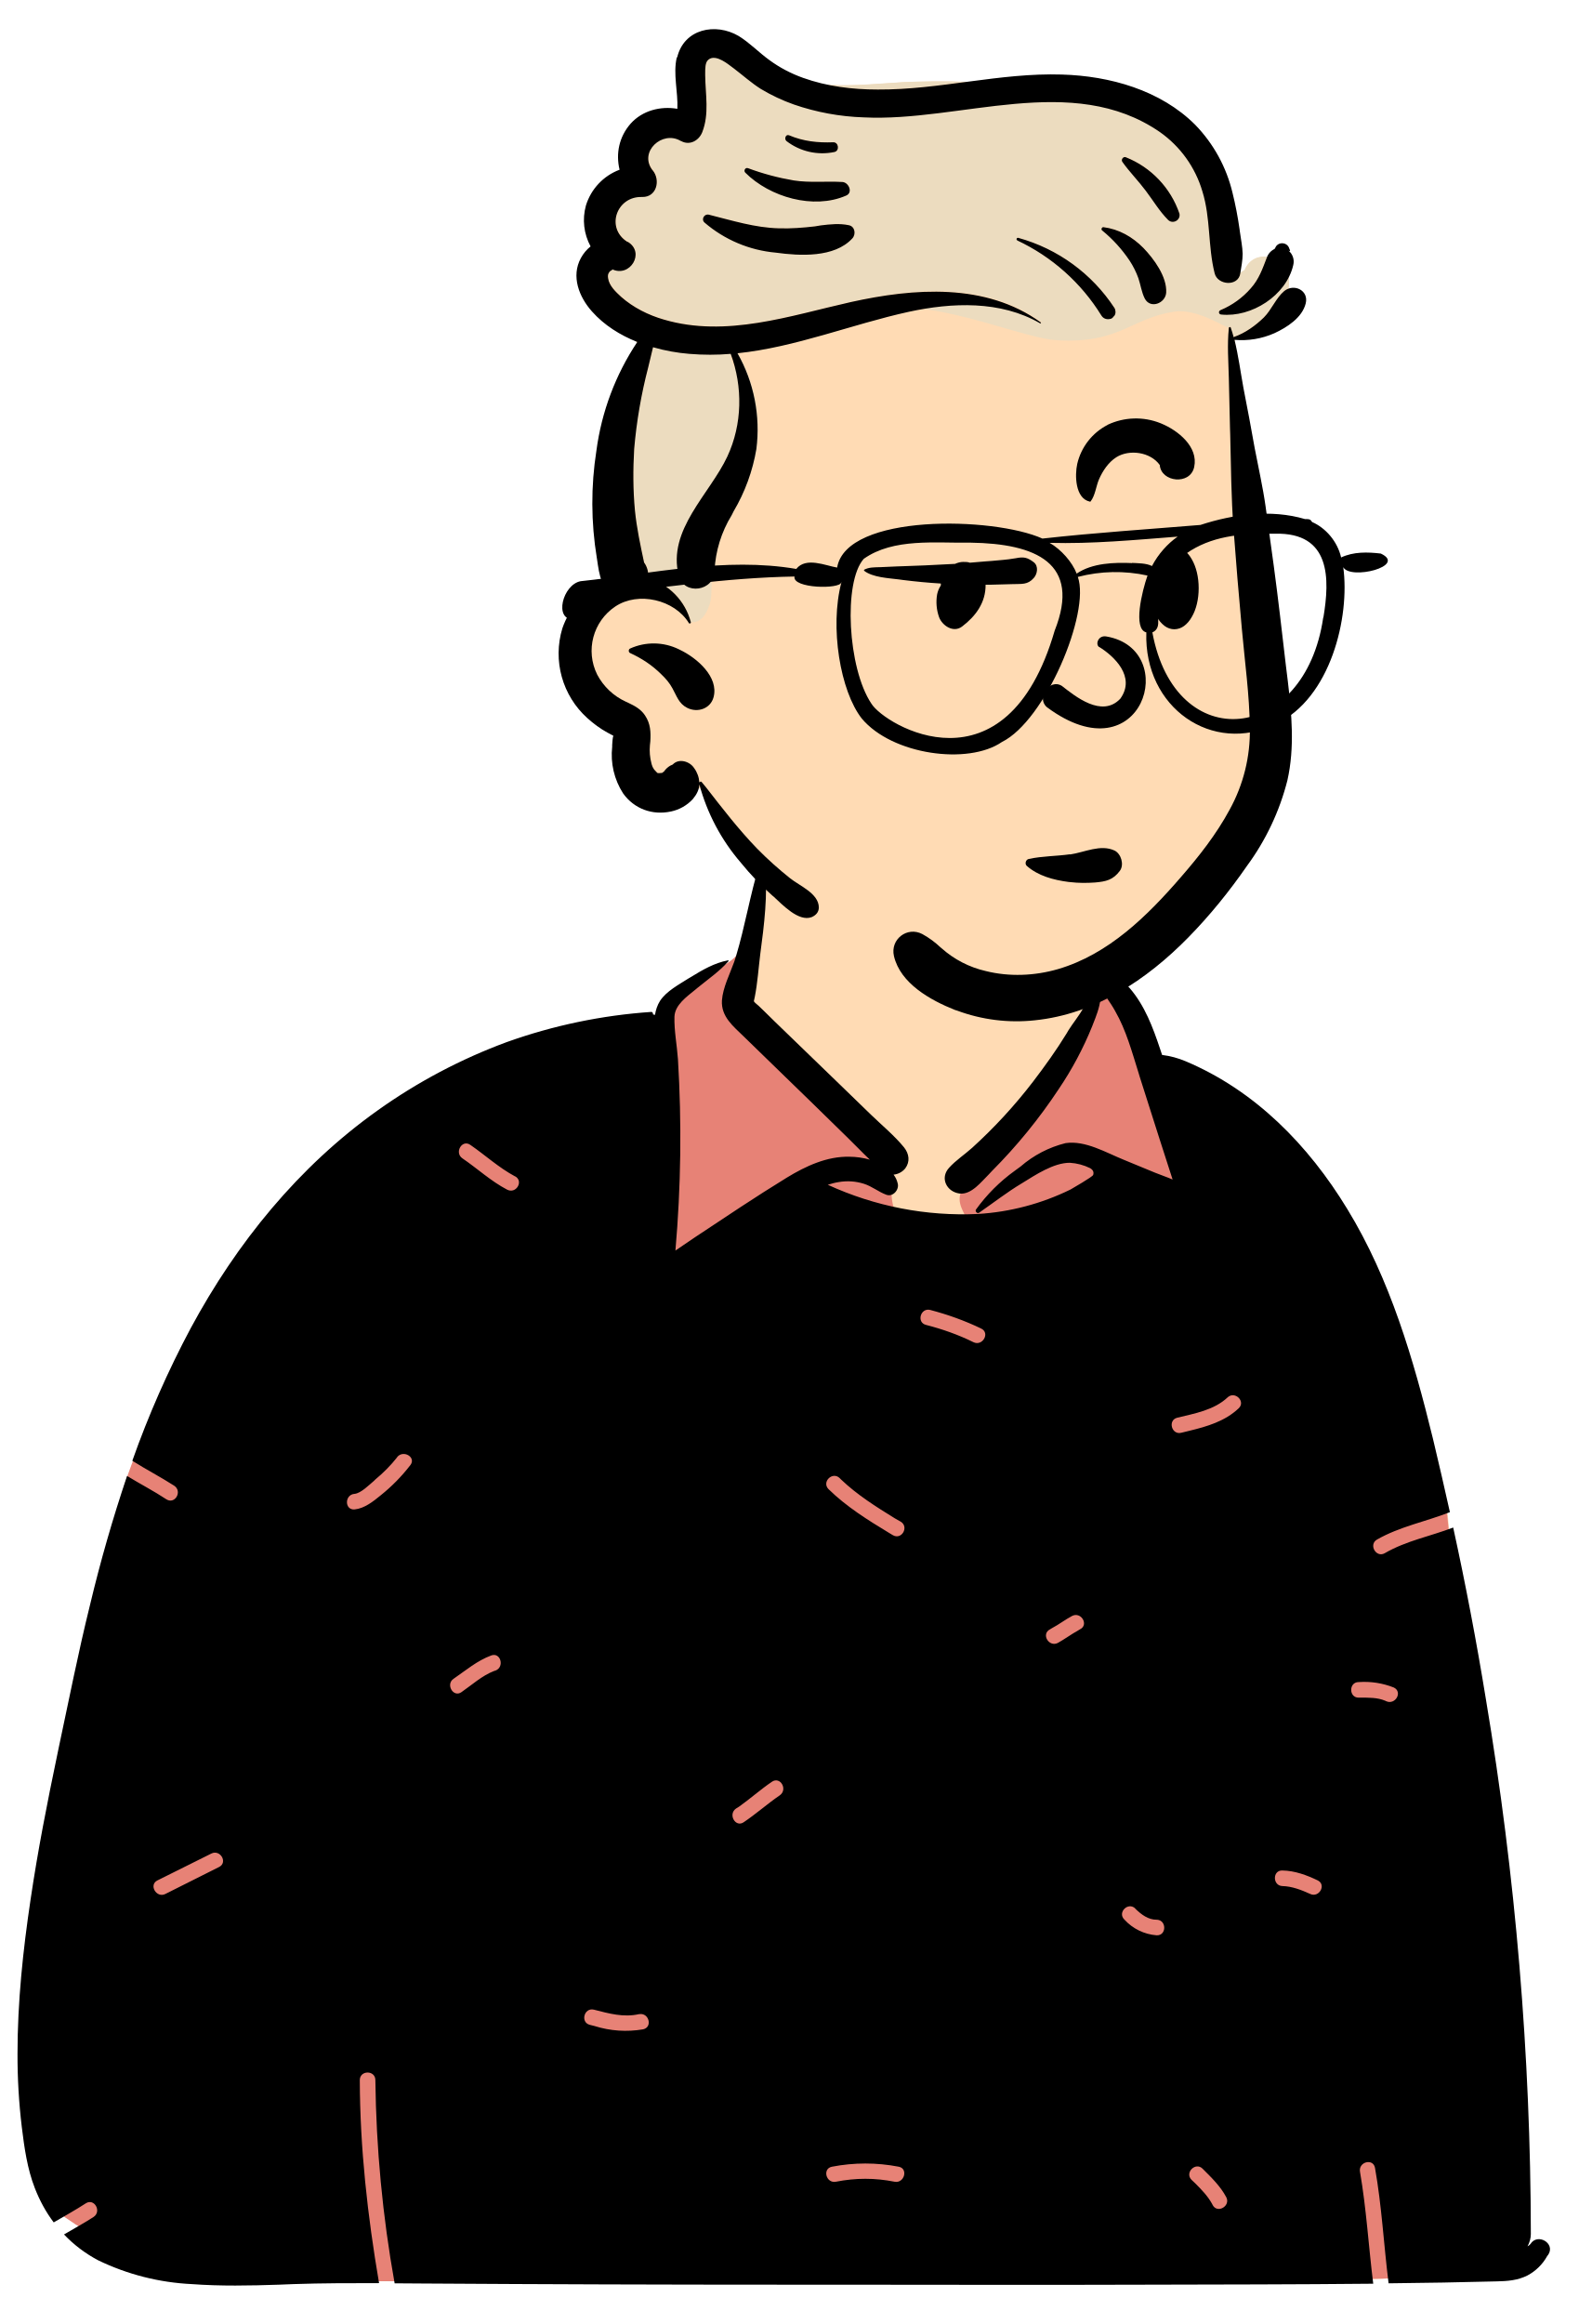
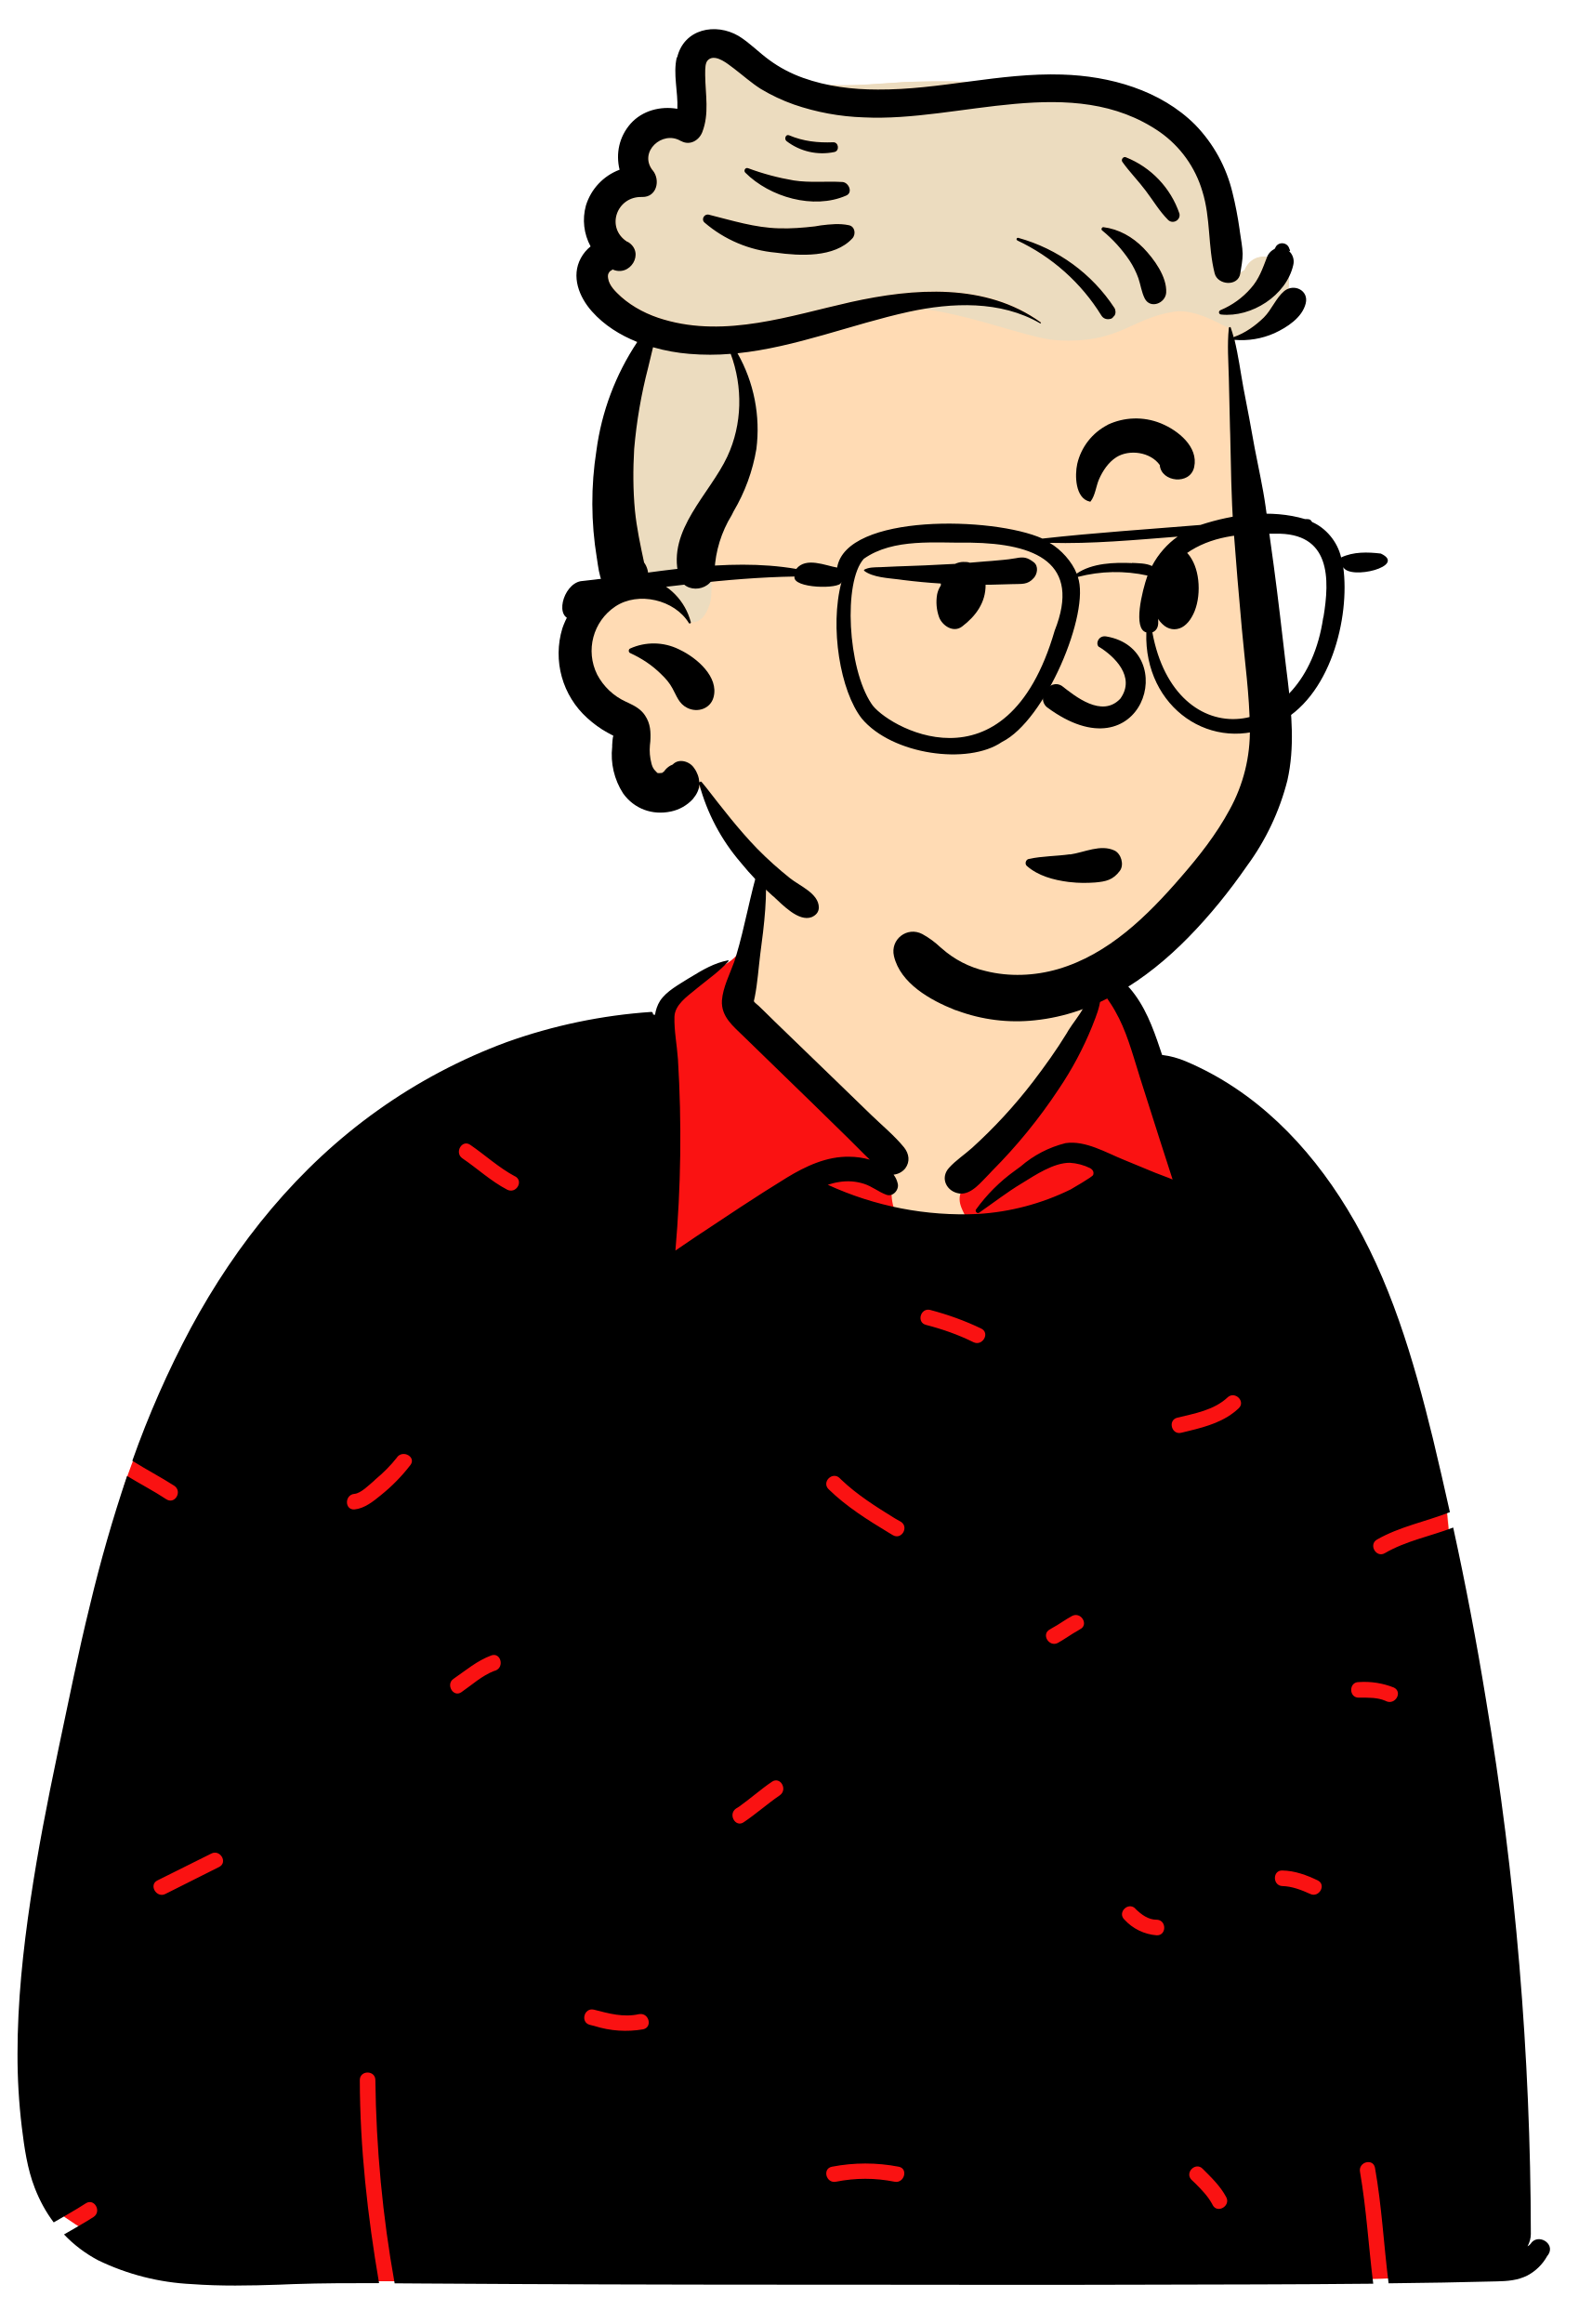
<svg xmlns="http://www.w3.org/2000/svg" width="818" height="1194" fill="none" viewBox="0 0 818 1194">
  <path fill="#FFDBB4" fill-rule="evenodd" d="M96.8 1170c61.2 1.7 119 3.5 180.2 0 97.8-6.1 384.8 4.8 447.8 0 4.8-.4 21.2 4.8 21.5 0 2.8-33.9 4.6-376-3.7-399.4C734.4 747 693.7 633.9 642 581c-14.4-14.2-36.4-19.7-48.6-36.2-10.4-18-9.6-28.5-20-38-4.4-4-15-5.7-22.9-11.4-8-7.9-.4-25.2-3.7-36.1-6.7-27.3-31.3-44.9-58.2-49-37.5-9-77-.5-95 29-6.6 10.9-3 24.2-11.3 41.7.6 13.3-14.9 16.5-24.1 21.7l-18.4 18.6c-56.6 31.8-123.2 49-172.8 91.8-42.1 42.8-84 92.2-102.8 150.1-3.9 15.8-5.1 32-6.7 48.2C52.8 858.5 40 904.3 29 950c-12.6 57.8-24.2 119.2-7.4 177.5 5 12.4 64 41.8 75 42.3z" clip-rule="evenodd" />
-   <path fill="#E78276" fill-rule="evenodd" d="M382 481l4.7.5v36.8l62.6 65 11.4 13.1c-6.8 24.3 0 36.5 20.6 36.5 30.8 0 7-9 12.8-21l.2-.6c4.2-8.3 18.6-25.9 43.1-52.8l28.2-47v-8.6l1 .4c2.6 1.1 4.9 2.2 6.4 3.7 10.4 9.4 9.5 20 20 38 12.2 16.4 34.2 21.9 48.6 36.2 51.8 52.7 92.5 165.8 100.7 189.4 8.3 23.5 6.5 365.6 3.7 399.4-.3 4.8-16.7-.4-21.5 0-63 4.8-350-6-447.9 0-61 3.6-119 1.7-180.1 0-11.1-.6-70.2-30-75-42.4-17-58.3-5.3-119.6 7.2-177.4l1.1-4.5c10.6-43.6 22.4-87.1 27-131.9l.3-2.3c1.6-16.1 2.8-32.4 6.7-48.2 18.7-57.8 60.6-107.3 102.8-150 49.1-42.4 114.9-59.7 171-91l1.8-.9 18.4-18.5.5-.4c9.3-5 24.2-8.4 23.6-21.4v-.1z" clip-rule="evenodd" />
+   <path fill="#fa1212" fill-rule="evenodd" d="M382 481l4.7.5v36.8l62.6 65 11.4 13.1c-6.8 24.3 0 36.5 20.6 36.5 30.8 0 7-9 12.8-21l.2-.6c4.2-8.3 18.6-25.9 43.1-52.8l28.2-47v-8.6l1 .4c2.6 1.1 4.9 2.2 6.4 3.7 10.4 9.4 9.5 20 20 38 12.2 16.4 34.2 21.9 48.6 36.2 51.8 52.7 92.5 165.8 100.7 189.4 8.3 23.5 6.5 365.6 3.7 399.4-.3 4.8-16.7-.4-21.5 0-63 4.8-350-6-447.9 0-61 3.6-119 1.7-180.1 0-11.1-.6-70.2-30-75-42.4-17-58.3-5.3-119.6 7.2-177.4l1.1-4.5c10.6-43.6 22.4-87.1 27-131.9l.3-2.3c1.6-16.1 2.8-32.4 6.7-48.2 18.7-57.8 60.6-107.3 102.8-150 49.1-42.4 114.9-59.7 171-91l1.8-.9 18.4-18.5.5-.4c9.3-5 24.2-8.4 23.6-21.4v-.1z" clip-rule="evenodd" />
  <path fill="#000" fill-rule="evenodd" d="M390.3 444c.5-1.6 2.6-1.1 2.8.4 1.6 15-.4 30.8-2.4 45.8-.9 7.2-1.4 14.8-2.8 21.9a94 94 0 00-.5 2.3c.4.8 1.8 1.7 2.5 2.4l2.8 2.7 5.6 5.5 33.2 32.1 16.3 15.8c5.6 5.4 11.9 10.6 16.8 16.6 2.6 3.3 3.2 7.3.6 10.8a8.9 8.9 0 01-6 3.2c1 1.3 1.7 2.7 2.1 4.4 1 3.2-2.4 7.3-5.9 5.9-4-1.5-7.3-4.3-11.4-5.6a27.3 27.3 0 00-12.9-.9c-2 .3-3.8.8-5.7 1.4a166.2 166.2 0 0077.2 15 125.3 125.3 0 0047.4-12.5l.2-.1c.6-.4 11.4-6.5 11.6-7.5.2-.9.2-1.2-.1-2-.4-.8-1.4-1.4-1.4-1.4a27.5 27.5 0 00-10.5-2.8c-8.4 0-17.6 6.2-24.6 10.5-7.7 4.6-14.7 10.1-22.1 15.2a1 1 0 01-.6.1c-.7 0-1.4-1-1-1.7a87.4 87.4 0 0120-20l3-2.2a55.8 55.8 0 0123.1-12c10.2-1.5 20.8 4.9 30 8.6l16 6.6c2.9 1.2 6 2.2 9 3.5l-6.8-21.1-10.1-31.7-.6-2c-3.4-10.8-6.4-22-12-31.7-1.3-2.4-2.8-4.6-4.3-6.8-1.5-2.3-2-4.9-4-7-3.9-4-9.4-6.4-14.7-8-1.3-.4-1-2 .3-2.2a29 29 0 0115.5 3l2 1c4.6 2.1 9.2 4.2 12.6 8.1 7.8 9 12 20.3 15.7 31.4l1 3a45 45 0 0112 3.2c35.7 15 63.2 43.1 83.2 76 22 36 34 77.2 44 118 3 12.5 5.9 25.1 8.7 37.7-12.5 4.9-25.8 7.4-37.5 14.1-4.4 2.6-.4 9.5 4 7 11-6.4 23.5-8.7 35.2-13.2 6.4 29.3 12 58.7 16.8 88.2a1672.2 1672.2 0 0123.1 274.8c0 2-.6 4.3-1.7 6.3.7-.4 1.2-.8 1.5-1.2 3.6-5.8 12.9-.4 9.2 5.4l-.6.8a25 25 0 01-10.2 10c-5 2.5-10.3 2.9-15.7 3-18.5.5-37 .8-55.6 1-2.5-19.8-3.5-39.7-7-59.4-1-5-8.6-3-7.7 2.1 3.3 19 4.4 38.3 6.8 57.5-39.6.4-79.2.4-118.7.5-53.6.2-107.2 0-160.8 0h-23c-61.8 0-123.7-.2-185.6-.6l-14.8-.1a632.3 632.3 0 01-9.9-104.4c0-5.2-8-5.2-8 0 .1 35 4 69.8 9.9 104.3-14.7 0-29.4 0-44 .5l-7.5.3c-14.9.5-29.9.8-44.8-.3a124 124 0 01-48-12.2 68 68 0 01-17.6-13.3c5-3 10.3-5.8 15.2-9 4.3-2.9.3-9.8-4-7-5.4 3.5-11 6.6-16.5 9.8-4-5.3-7.2-11.2-9.7-17.6-3.9-10-5.4-20.8-6.7-31.4a307 307 0 01-2.2-37.7c0-26.5 2.8-53 6.7-79.1 3.7-25.1 8.6-50 13.8-74.8l.7-3.4c5.2-24.3 10-48.8 16-73a754.4 754.4 0 0119.1-66.5c6.7 4.1 13.7 7.7 20.2 12 4.4 2.8 8.4-4.1 4-7-7-4.5-14.4-8.3-21.5-12.8a496 496 0 0130-68.1c23.6-43.8 55.4-83 96.2-112a283.3 283.3 0 0166.2-35 276 276 0 0174.2-15.5c.7-.1 1 .6 1 1.2v.1l1 .2c.4-2.5 1.2-5 2.6-7.2 3.3-5 9.6-8.3 14.6-11.5l1.2-.7c6-3.7 12.2-7.3 19.1-8.6.3 0 .4.2.3.4-4.6 5.2-10.4 9.2-15.8 13.6l-1.2 1c-4.5 3.7-10.6 7.9-10.8 14-.2 7.1 1.3 14.6 1.8 21.8a665.6 665.6 0 01-1.3 98.3l10-6.8c15.7-10.4 31.3-20.9 47.3-30.7 9.7-5.9 20.6-11 32.2-10.7 3.2 0 7 .5 10.4 1.5-3.8-3.6-7.4-7.4-11.1-11l-18.3-17.9-17.6-17.1-17.7-17.2c-5.4-5.3-11.8-10.2-11.3-18.6.5-6.7 4-13.4 6.3-19.8l.9-2.8c4.7-15.6 7.3-31.8 12.1-47.4zM618 1114.2c-3.6-3.6-9.3 2-5.7 5.7l2 1.9c3.2 3.2 6.4 6.5 8.6 10.5l.3.6c2.4 4.5 9.3.5 7-4-3-5.7-7.7-10.2-12.2-14.7zm-156.1-1a90 90 0 00-34.4 0c-5 1-3 8.7 2.1 7.7 10.2-2 20-2 30.1 0 5 1 7.2-6.7 2.2-7.7zm-156.7-80.7c-5-1.2-7.1 6.5-2.1 7.8l2.4.6a53 53 0 0025 1.7c5-1.1 3-8.6-1.9-7.8h-.2c-8 1.8-15.4-.3-23.2-2.3zm278.2-52c-3.7-3.5-9.3 2.1-5.6 5.7a25 25 0 0016.6 8.1c5.1.2 5.2-7.6.3-8h-.3c-4.4 0-7.9-2.7-11-5.7zm-470.8-21.3c4.6-2.3.6-9.2-4-6.9l-27.7 13.8c-4.6 2.3-.5 9.2 4 7l27.7-13.9zM659 961c-5.1-.2-5.1 7.8 0 8 4.9.1 9.8 2 14.2 4 4.6 2.3 8.6-4.6 4-6.9-5.6-2.7-11.8-5-18.2-5.1zm-258.3-38.6c4.3-3 .3-9.9-4-7-5.9 4-11.1 8.7-16.9 12.8l-1.6 1c-4.2 3-.2 9.9 4 7 6.4-4.3 12.2-9.5 18.5-13.8zm297.5-58.2c-5.1 0-5.1 8 0 8h1c4.2 0 8.7-.1 12.7 1.6l.4.2c4.7 2.2 8.7-4.7 4-7a41.1 41.1 0 00-18-2.8zm-444.3-5.7l.7-.2c4.8-1.8 2.7-9.5-2.1-7.8-7.3 2.7-13 7.6-19.4 12-4.2 2.8-.2 9.8 4 6.9 5.5-3.8 10.6-8.5 16.8-10.9zM554 837.7l1-.6c4.7-2.3.6-9.2-4-6.9-3.6 1.9-6.8 4.4-10.4 6.3l-1 .6c-4.7 2.4-.6 9.3 4 7 3.6-2 6.8-4.4 10.4-6.4zm-121.7-77.5l-.8-.8c-3.7-3.6-9.4 2-5.7 5.7 9.2 9 20.1 15.8 31 22.4l2 1.2c4.5 2.7 8.5-4.2 4.1-6.9l-3-1.7c-9.7-6-19.3-12-27.6-19.9zm-221.4-7.5c3.1-4-3.6-8-6.8-4.1v.1c-3.3 4.2-7.1 8-11.2 11.4l-.7.7c-2.4 2-6.7 6.4-10 6.7-5.2.4-5.2 8.4 0 8 5.1-.5 9.6-4.1 13.5-7.3a90.3 90.3 0 0015.2-15.5zm425.6-29.1c3.8-3.5-1.7-9-5.5-5.8l-.1.1c-7 6.6-17 8.3-26 10.5-4.9 1.3-2.8 9 2.2 7.7l4.1-1c9.1-2.2 18.3-4.9 25.3-11.5zM478 673c-5-1.2-7.1 6.5-2.1 7.7 8.5 2.2 16.5 5 24.4 8.9 4.6 2.2 8.6-4.7 4-7-8.5-4.1-17.2-7.2-26.3-9.6zm81.7-168.6c-.1-.4.3-.8.6-.7 9 3.4 4.3 15.2 1.5 22.2l-.5 1.3a174 174 0 01-17.2 32.3 272.4 272.4 0 01-34.4 42.2l-1.4 1.5c-4 3.9-9 10.7-15.2 10-6.6-.9-10.2-7.9-5.4-13.2 3.4-3.8 8-6.8 11.9-10.3a258.3 258.3 0 0031.3-34c6.1-8 12-16.2 17.2-24.7l1-1.7c4.1-6.6 13.4-16.4 10.6-25zm-318 83.8c-4.3-3-8.3 4-4.1 6.9 7.8 5.3 14.6 11.7 23 16.1 4.6 2.4 8.6-4.3 4.2-6.8h-.1c-8.4-4.5-15.3-10.9-23-16.2z" clip-rule="evenodd" />
  <path fill="#FFDBB4" fill-rule="evenodd" d="M662.4 143.8c-.3-12-17.7-16.9-22.7-5l-1 .9c1.6-1.4-1.7.8-2.3 1.1l-1.4.7c-3.2-30.3-14.2-63-42.5-78.2-39.6-19.1-85.3-22.9-128.6-21-22 1.3-47.4 4.8-67-6.3-6-3.4-10.9-8.9-17.8-11-21.7-6-31.5 16.4-28.5 34.7-9.3 0-18.5 5.2-22.5 13.6-2.3 5-2.3 10.4-4.3 15.4-6.2 12.7-15.1 21.9-10 37.3-9 10-3.9 25.2 3.3 34.9 3.5 5 7.7 9.8 10.2 15.4 2.5 5.3-1.2 11.7-3.3 16.8-15.6 36.8-14.7 77.4-6.3 115.9-16.8 7.2-21.8 30-10.9 44.3 3.8 5 8.4 7 13.6 10 6.6 3.7 1.2 18.2 3.3 25.3 2.9 17.1 18.5 27.6 33.9 16.5 9.8-1.5 17.7 27 24.8 34.2 4.4 5.7 9.2 10.9 14.5 15.7 15.7 40.5 96.5 61 136.4 58.7 41.7-4.4 70-39.9 93.4-71.4 12-16.7 19.9-35.5 22.7-56 3-20.6 1.7-41.2-.3-61.8-4-43.8-10.5-107-14.6-151.2 15-1.2 28.4-14 27.9-29.5z" clip-rule="evenodd" />
  <path fill="#ECDCBF" fill-rule="evenodd" d="M364 30.8c2.8-2.9 7.6 0 10.7 2.4l.7.5 2 1.5c4.6 3.5 8.8 7.3 13.7 10.3 5.3 3.3 11.1 6 17 8a122 122 0 0035.8 6.7c49.6 2.4 107.2-23.6 152.2 7.5A56.9 56.9 0 01617.9 98c4.3 14 2.8 28.3 6.3 42.3 1.5 6 12 6.9 13.2.2v-.5l1-.6.3-.2c.4-.2.6-.3.2 0h.1l.3-.3.3-.3c2.3-5.3 7-7.3 11.5-6.7l-.1.3-1.4 3.4-.4 1.1c-1.6 4-3.4 7.8-6.4 11.2a42 42 0 01-15.5 11.2c-1.3.5-1.1 2.2.3 2.3a37 37 0 0034.7-19.1l.1 1.3c0 1.5 0 3-.2 4.4-.8.3-1.5.7-2.2 1.3-4.3 3.6-6.5 9.5-10.5 13.5a42.2 42.2 0 01-15.5 10.2l-1.4-4.8c-.2-.6-1-.5-1.1.1-.1 1.1-15.8-10-27.9-8.2-22.7 3.4-28 16.6-60.6 14.7-16-1-49.6-15.9-79-17-26.7-1-74.4 14.2-87 23-6.5 4.5 12 19.6 8.6 26.5-9.5 19.4-5.7 45.1-15.6 60.5l-.4.6c-6.3 9.3-2.4 34.2-4.8 41.8-4.5 13.9-12 7.8-10.8 9.7.4.6 1.3.2 1.1-.5a32 32 0 00-22-22.5c.5-2.7-.4-6-2-8.1l-.7-3.1-.6-3c-1.4-6.8-2.7-13.6-3.4-20.6A196.2 196.2 0 01333 190l.3-1.5 2.5-10.3c6.2 1.7 12.5 2.8 18.6 3.4 7.2.6 14.3.6 21.3 0 6.2 17 6 36.2-1.7 52.7-9 19.3-31.1 37.8-25 61.2 2.6 10.2 18 8.2 18.4-2.2v-.3c0-10.2 3.5-18.6 8.1-27.3l.7-1.2 1-2a93.3 93.3 0 0011.7-32c2.2-17-1.3-34.4-9.7-49.2 29.9-3.1 58.8-15 88-21.3l1.3-.3 1.3-.3c21.6-4.3 45.3-4.8 64.9 6.5.4.2.7-.3.3-.6-28.3-20.4-65-17.5-97.6-10.3l-1.9.4-1.8.4c-30 7-61.6 17.2-92.3 8.2-8-2.3-15.8-6.2-22-11.7l-.5-.5c-2.7-2.4-5.7-5.5-6.2-9.1-.2-1.3-.1-2.1.6-3.2.8-1 2.2-1 1.4-1.4 9.2 4.5 17-8.3 8.4-13.8l-.6-.4c-11-7-5.5-23 7.2-22.9h.6c7.2 0 9.4-8.4 5.6-13.4l-.4-.5c-7.2-9.2 4.9-20.3 14.2-15.1l.6.3c4.4 2.4 9-.3 10.8-4.6 3.6-9.4 1.7-19 1.5-28.6V36c0-2 .3-4.2 1.4-5.3zm270.3 143.7H634.6l.2 1.9-.2-1-.3-1zm-307.2 1.2l-.2-.4.7.3-.3.4-.2-.3zm196.2-53.6c-.8-.2-1.3 1-.6 1.3A101.6 101.6 0 01566 162c1 1.6 2.6 2 4.4 1.8.8-.1 1.3-.6 1.8-1.1l.1-.2.4-.5c.8-1 .7-2.8 0-3.9a86.6 86.6 0 00-49.4-36zm43.8-5.5c-.8 0-1.3 1.2-.6 1.7a71 71 0 0114.1 15.4c1.9 2.8 3.4 5.9 4.5 9.1 1.2 3.5 1.6 7.1 3.3 10.4 2.9 5.6 10.6 2.5 11-3 .5-8.1-6.3-17.3-11.7-22.9a34.8 34.8 0 00-20-10.7h-.6zm-202.8-6.4c-2.2-.6-4 2.3-2.3 4a64.5 64.5 0 0036 15.4l.7.1c12.2 1.7 30 2.7 39.3-7.3 2-2.1 1.4-6.2-1.8-6.8-4.3-1-8.7-.6-13 0h-1.3l-3.1.5a116 116 0 01-18.5 1.1c-12.3-.4-24-4-36-7zm214.3-29.5c-1.3-.5-2.7 1.2-1.8 2.4 3.7 5.1 8.2 9.7 12 14.8 3.8 5 7 10.4 11.5 15 2.5 2.4 6.6 0 5.8-3.3a47.7 47.7 0 00-27.5-29zm-194.1 5.6c-1.4-.5-2.3 1.4-1.4 2.3 12.6 12.6 35.1 19.1 51.8 11.9 3.7-1.7 1.4-6.9-2-7.1-8.3-.5-16.6.5-24.9-.8a129 129 0 01-23.5-6.3zm21-16.8c-1.7-.8-2.5 1.9-1.2 2.9A30.2 30.2 0 00429 78c2.8-.6 2.2-5.2-.7-5-7.9.3-15.3-.5-22.6-3.5zM464 42.2c10.7-.5 21.6-.6 32.6-.2l-4.9.6-3.2.4a282 282 0 01-37.3 3 130 130 0 01-25.2-2.4c12.7.7 25.8-.7 38-1.4z" clip-rule="evenodd" />
  <path fill="#4F66AF" fill-rule="evenodd" d="M336 117.5v0zM336 118.2l-.2-.2.2.2z" clip-rule="evenodd" />
  <path fill="#000" fill-rule="evenodd" d="M660 149.5c5-4 12.7-.3 11 6.4-1.8 7.3-9.6 12.3-16.1 15.3a41.7 41.7 0 01-20.5 3.4c2 8 3.1 16.5 4.6 24.7 2 10.3 4 20.7 5.8 31 1.9 10 4.2 20 5.6 30l4.2 30.5c2.3 17 4.2 34 6.2 51l1 8.1c2 17 3.6 34.1-.2 51a126.7 126.7 0 01-20.8 44c-9 13-19.1 25.5-30.2 36.8-21.4 21.8-47.8 39.3-78.8 42.5a87.7 87.7 0 01-40-5l-1-.3c-12.6-5-28.1-13.6-31.4-27.7-2-8.6 6.8-15.4 14.6-11.3 3.6 2 6.4 4.1 9.3 6.8l.6.5a51.2 51.2 0 0022.7 11.7c12 3 25 2.5 37.1-1 26-7.6 46-27.4 63.2-47.3 9.4-10.8 18.2-22 25-34.6a83.6 83.6 0 0010.4-42c-.2-17-2.6-34-4.1-50.8-1.6-17.2-3-34.4-4.3-51.6-1.2-16.1-1.3-32.3-1.7-48.5l-.1-3-.6-25.8c-.2-8.5-.9-17.2 0-25.7 0-.7.9-.8 1-.2.6 1.6 1 3.2 1.5 4.9l.2-.2c5.7-2 11-5.8 15.3-10 4-4 6.2-10 10.5-13.6zm-312-120c3.5-14.7 19.7-18 31.6-11 5.7 3.5 10.3 8.4 15.7 12.3 5.3 3.9 11.2 7 17.4 9.2 12.3 4.4 25.3 6 38.4 6 31.7.2 62.8-8.7 94.6-7.7 24.6.7 50.7 8 68.5 25.8a75 75 0 0119.2 35c1.5 6 2.7 12.3 3.6 18.6l.2 1.5c.5 3.7 1.3 7.5 1.4 11.2 0 3.3-.7 6.8-1.2 10-1 7-11.7 6.2-13.2 0-3.5-13.9-2-28.3-6.3-42.1A56.9 56.9 0 00596 67.8c-45-31-102.6-5-152.2-7.5a122 122 0 01-35.8-6.6 93.2 93.2 0 01-17-8c-4.9-3.1-9.1-6.9-13.7-10.4l-2-1.5c-3-2.3-8.4-6-11.5-2.9-1.4 1.3-1.4 4.4-1.4 6.7v1c.1 10 2.2 19.8-1.5 29.3-1.7 4.3-6.4 7-10.8 4.6l-.3-.1c-9.4-5.6-21.7 5.6-14.5 15l.2.2c4 5 2 13.7-5.4 13.6h-.2c-13-.4-18.8 15.8-7.6 23l.4.1c9 5.5 1 18.5-8.2 14 .8.4-.6.4-1.4 1.5-.7 1-.8 1.8-.6 3.1.5 3.9 4 7.1 6.7 9.6 6.2 5.5 14 9.4 22 11.7 32 9.4 64.8-2 96-9 32.5-7.2 69.3-10 97.6 10.4.4.2 0 .7-.3.5-20.4-11.8-45.3-10.7-67.5-5.9-29.2 6.4-58.1 18.2-88 21.3a79.4 79.4 0 019.7 49.2 93.3 93.3 0 01-11.7 32l-1 2a59.9 59.9 0 00-8.8 28.5c0 10.6-15.8 12.9-18.4 2.5-6-23.4 16-41.9 25-61.2 7.7-16.5 8-35.8 1.7-52.7-7 .6-14.1.6-21.3 0-6.1-.5-12.4-1.6-18.6-3.4l-2.5 10.4a251.3 251.3 0 00-7.2 41.9c-.6 10.5-.6 21.1.4 31.6.9 9 2.8 17.8 4.7 26.7 1.6 2.1 2.5 5.4 2 8a32 32 0 0122 22.6c.2.7-.7 1-1 .5-7.3-12-26-16.4-37.8-8.5a27.4 27.4 0 00-9.3 35 31.4 31.4 0 0014.7 13.9l1.3.6c3.4 1.6 6.5 3.3 8.6 6.5 2.8 4.2 3 8.5 2.7 13.3l-.2 1.9a27 27 0 00.8 9.5l.2.7c.2.7.5 1.4 1 2.1 0 .2 1.4 1.5 1.8 2l.5.1h.6c.6 0 1.5-.2 1.2 0l.8-.6.3-.2c.9-1.3 2-2.3 3.2-3l1.3-.6c3.2-3.4 8.8-1.6 11 1.8a14 14 0 012.7 7.4c.3-.4.9-.7 1.2-.2l2.3 2.8c8.4 10.8 16.7 21.6 26.2 31.4 5.3 5.4 11 10.5 16.9 15.2 5 4 14.7 7.8 14.8 15 0 2.5-1.6 4.1-3.7 5-6.7 2.5-14.9-6.3-19.7-10.7l-.4-.3a142 142 0 01-16.3-17 102.2 102.2 0 01-21.3-40.2c-.1 2.6-1.3 5.1-3.4 7.6a21.2 21.2 0 01-11.1 6.3c-9.6 2.1-19-1.3-24.7-9.3a36.6 36.6 0 01-5.6-23.9v-1c.1-1.3.2-3.7.6-4.7l-3-1.6c-3.7-2-7.2-4.6-10.3-7.4a44.6 44.6 0 01-12.9-46.2c3.5-10.2 11-19 20.5-23.6-1.6-3.7-2.1-8-2.7-12l-.1-.6a173.5 173.5 0 01-.2-55.1 132 132 0 0121-55.8c-8.8-3.5-17-8.6-23.3-15.7-6.6-7.4-10.8-18-5.7-27.4 1.3-2.4 3-4.4 5-6a28.2 28.2 0 01-2.4-21 28.6 28.6 0 0117.3-18.4c-2-8.2-.3-16.9 5.7-23.7 6-6.7 15.3-9.1 24-7.6.4-8.7-2.3-17.9-.3-26.4zm-24.2 303.7a29.4 29.4 0 0125.1.4l.6.3c8.6 4.1 20 13.9 17.2 24.3-1.6 6-8.3 8.1-13.5 5.5-4.4-2.2-5.4-6.1-7.6-10-1.5-2.8-3.4-5-5.7-7.2-4.7-4.7-10-8.2-16.1-11-.9-.4-.9-1.9 0-2.3zm199-209.7c-.8-.4-.3-1.5.5-1.3a86.6 86.6 0 0149.4 36c.7 1.1.8 2.9 0 4l-.4.4c-.5.7-1 1.2-2 1.3-1.7.3-3.3-.2-4.3-1.8a101.6 101.6 0 00-43.3-38.6zm132.8 3.3c1.7-2.8 6.1-2.3 7 1l.1.2c.5 1 .3 1.3-.6.7a7.3 7.3 0 012.5 7.5c-3.6 15.7-21.5 27-37 25.4-1.4-.1-1.6-1.8-.3-2.3a42 42 0 0015.5-11.2c4.2-4.7 6-10 8.2-15.7a7.8 7.8 0 014-4.5l.6-1zM567 116.7c8 1 15 5 20.6 10.7 5.4 5.6 12.2 14.8 11.7 23-.4 5.4-8.1 8.5-11 3-1.7-3.4-2.1-7-3.3-10.5a42.9 42.9 0 00-4.5-9 71 71 0 00-14.1-15.5c-.7-.5-.2-1.7.6-1.7zM362 114.3c-1.8-1.7 0-4.6 2.3-4 12 3 23.7 6.7 36 7 6.2.2 12.4-.3 18.5-1l3-.5c4.9-.6 9.7-1.1 14.4-.1 3.2.6 3.8 4.7 1.8 6.8-9.2 10-27 9-39.3 7.3a65 65 0 01-36.7-15.5zm214.8-31.1c-.9-1.2.5-3 1.8-2.4a47.7 47.7 0 0127.5 28.9c.8 3.3-3.3 5.7-5.8 3.3-4.5-4.5-7.7-10-11.5-15-3.8-5.1-8.3-9.6-12-14.8zM383 88.7c-1-1 0-2.8 1.4-2.3a129 129 0 0023.5 6.3c8.3 1.3 16.6.3 25 .8 3.3.2 5.6 5.5 1.9 7-16.7 7.3-39.2.8-51.8-11.8zm21.2-16.2c-1.3-1-.5-3.7 1.3-3 7.3 3.1 14.7 3.9 22.6 3.6 2.9-.2 3.5 4.4.7 5a30.2 30.2 0 01-24.6-5.6z" clip-rule="evenodd" />
  <path fill="#000" fill-rule="evenodd" d="M549.9 439c7.5-1.1 15.7-5.4 22.9-2 3.4 1.7 5 7.3 2.7 10.4-3.5 4.7-7.1 5.5-12.8 6-4.2.3-8.5.3-12.7-.2l-1-.1c-7.6-1-15.5-3.1-21.3-8.2-1.2-1-.6-3.3 1-3.6 6.9-1.5 14.2-1.4 21.2-2.4zm-9-17.5h.2a24.8 24.8 0 00-.1 0zm24-89.1c7.5 4.6 19 15.3 10.8 26.6-9.5 10-23.3-1.4-30-6.6-6.4-4-13.4 6.3-7.6 11 49 36.3 69-29.8 30.5-36.4-4.2-.8-5.8 4-3.8 5.4zm38.6-51.4c1.7 0 3.4.6 5 1.7 1.5 1.1 2.9 2.7 4 4.7 2.2 3.8 3.5 9 3.5 14.8 0 5.7-1.3 11-3.5 14.7-1.1 2-2.5 3.6-4 4.7a8.5 8.5 0 01-5 1.7c-1.8 0-3.5-.6-5-1.7a14.8 14.8 0 01-4-4.7c-2.3-3.8-3.6-9-3.6-14.7 0-5.8 1.3-11 3.5-14.8 1.2-2 2.5-3.6 4-4.7a8.5 8.5 0 015-1.7zm-82.2 5.9l.7-.1c4-.8 5.9-.5 9.3 2.1 2.5 2 1.8 6 0 8-3.2 3.7-6.3 3-10.6 3.2h-.3l-10.9.3h-3c.1 9.2-5.1 16.2-12.1 21.5-4.5 3.4-10.2-.5-11.8-4.8a23.1 23.1 0 01-1-11.8c.3-1.4.9-3 1.7-4.2l.2-.4v-.5-.4c-6.5-.4-12.9-1-19.3-1.8l-2.2-.3c-5.4-.7-13.5-1-18-4.5l.1-.5c2.5-1.3 5-1.2 7.7-1.3h.4l8.9-.4 3-.1c7.5-.2 15-.6 22.7-1l4-.2c1.3-.6 2.8-1 4.2-1 1.2 0 2.4 0 3.4.4l8.3-.7 2.8-.2c3.9-.4 8-.6 11.8-1.3zm48-68.7a34 34 0 0127-.8l.5.2c8.7 3.6 19.1 12 16.9 22.3-2 9.5-17 7.9-17.7-1-4.8-6.7-15.6-8.2-22.3-4-4.1 2.6-7 7-8.9 11.3-1.6 3.7-1.9 8.3-4.4 11.5-.1 0-.3.1-.4 0-7.5-1.7-7.7-13.6-6.4-19.4a30.2 30.2 0 0115.6-20z" clip-rule="evenodd" />
  <path fill="#000" fill-rule="evenodd" d="M680 317.3c-9.4 64.5-76 71.6-87.8 7.6 1.9-.8 3.2-2.5 3-5.7-.1-14 4.2-28.7 16.8-36.4 13-8 28.2-8.8 43.3-8.6 28.7-.7 28.1 23.3 24.8 43zm-98.2-28c-9-.4-20.5-.1-28.5 5.4-2.3-6-8-12.4-13.9-15.8 21.7.6 44-1.5 65.8-3.2-5.2 3.6-10 9-13.2 15.1-3-1.5-7.1-1.4-10.2-1.6zM542 324c-25 86-87.4 48.6-94.2 37.5-12.2-18.2-14.5-62.6-3.9-74.4 15.3-10.8 37-8 55-8.3 33.3.5 56.9 10.4 43.1 45.2zm167.6-39.6c-6.8-.8-14-1-20.4 2-1.9-8.3-8-15.2-14.9-18.2-.8-1-.7-1.6-3.6-1.5-17.5-5.2-37-2.5-53.8 3-26.6 2.2-54.4 4-81.2 7-25.1-11.3-100.8-13-105.5 14.9-6-1-16-5.6-21 .7-36.4-6.2-74.1 2.4-110.8 6.3-9.2 1.7-14 20-3.5 19.7 6-1.6-.1-11.4 7.8-12.1 35.3-3.9 69.9-9.4 105.6-10-1.2 6.2 23.6 6.6 24 3h.1c-6.1 23-.6 55.9 10.5 70 15.6 18.6 54.6 24 72 12 22.3-11 45.5-66.4 39-84.8a76.6 76.6 0 0135.8-.7c-2.8 8-7.6 27.5-.6 29.2-1.3 38.8 34 63 66.6 47.1 28.2-13.2 38.1-55.1 34.6-80.6 3.6 6.8 33-.6 19.3-7z" clip-rule="evenodd" />
</svg>
